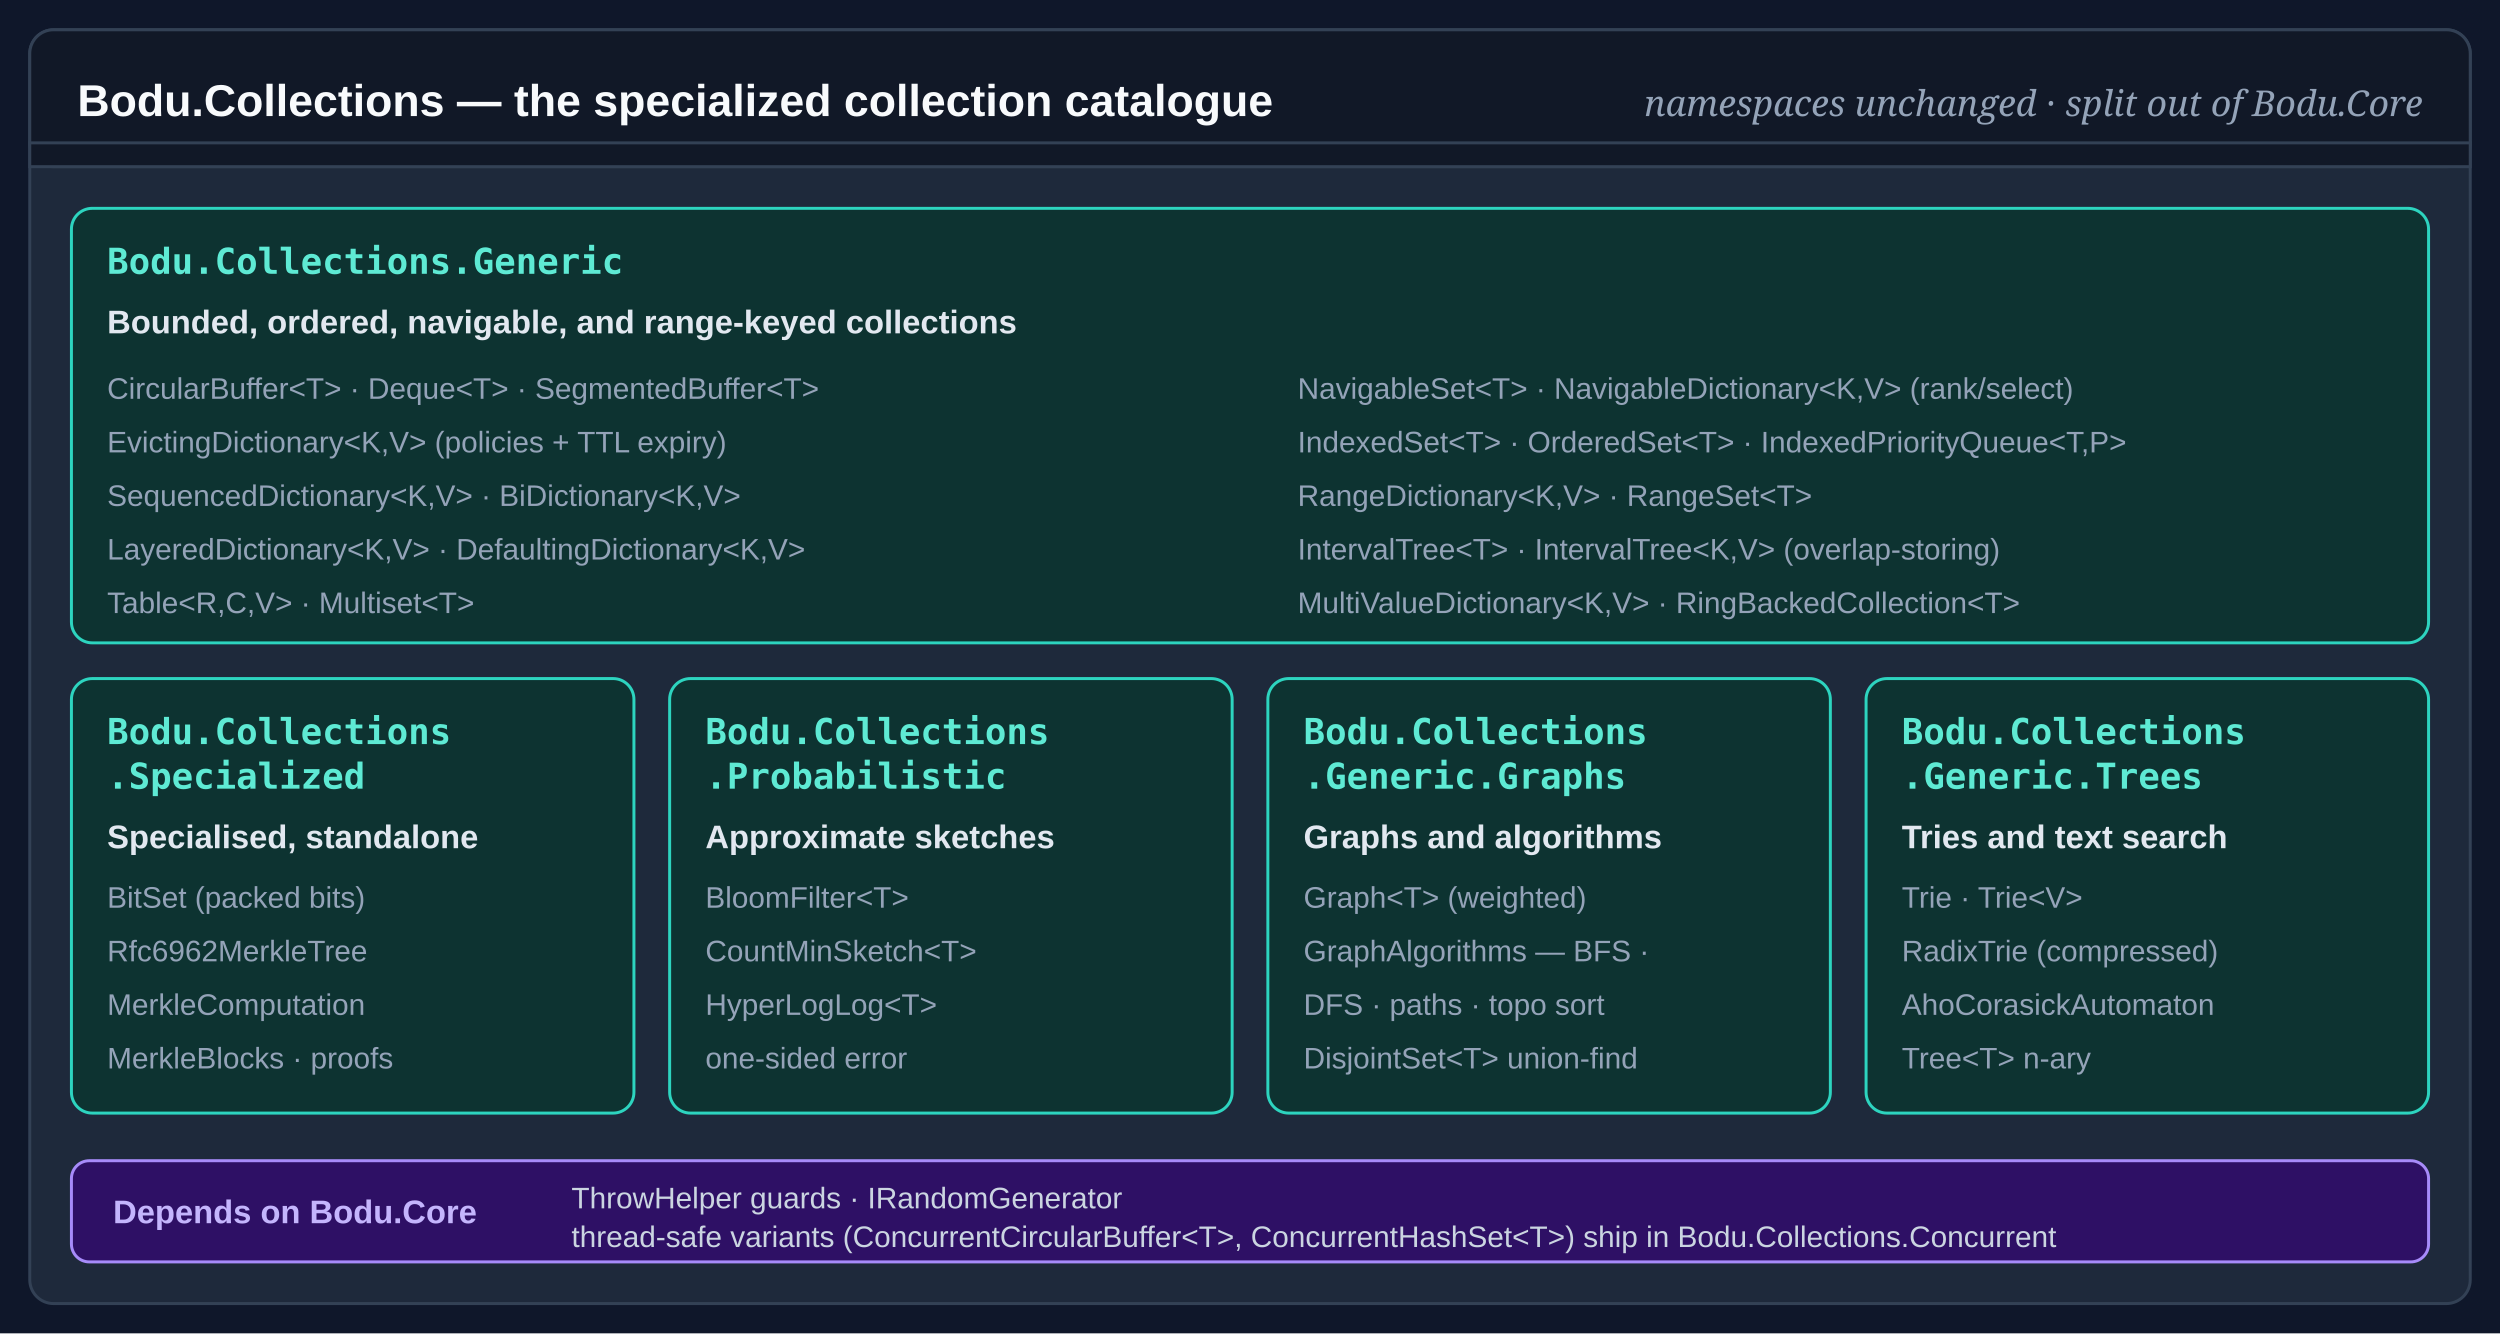
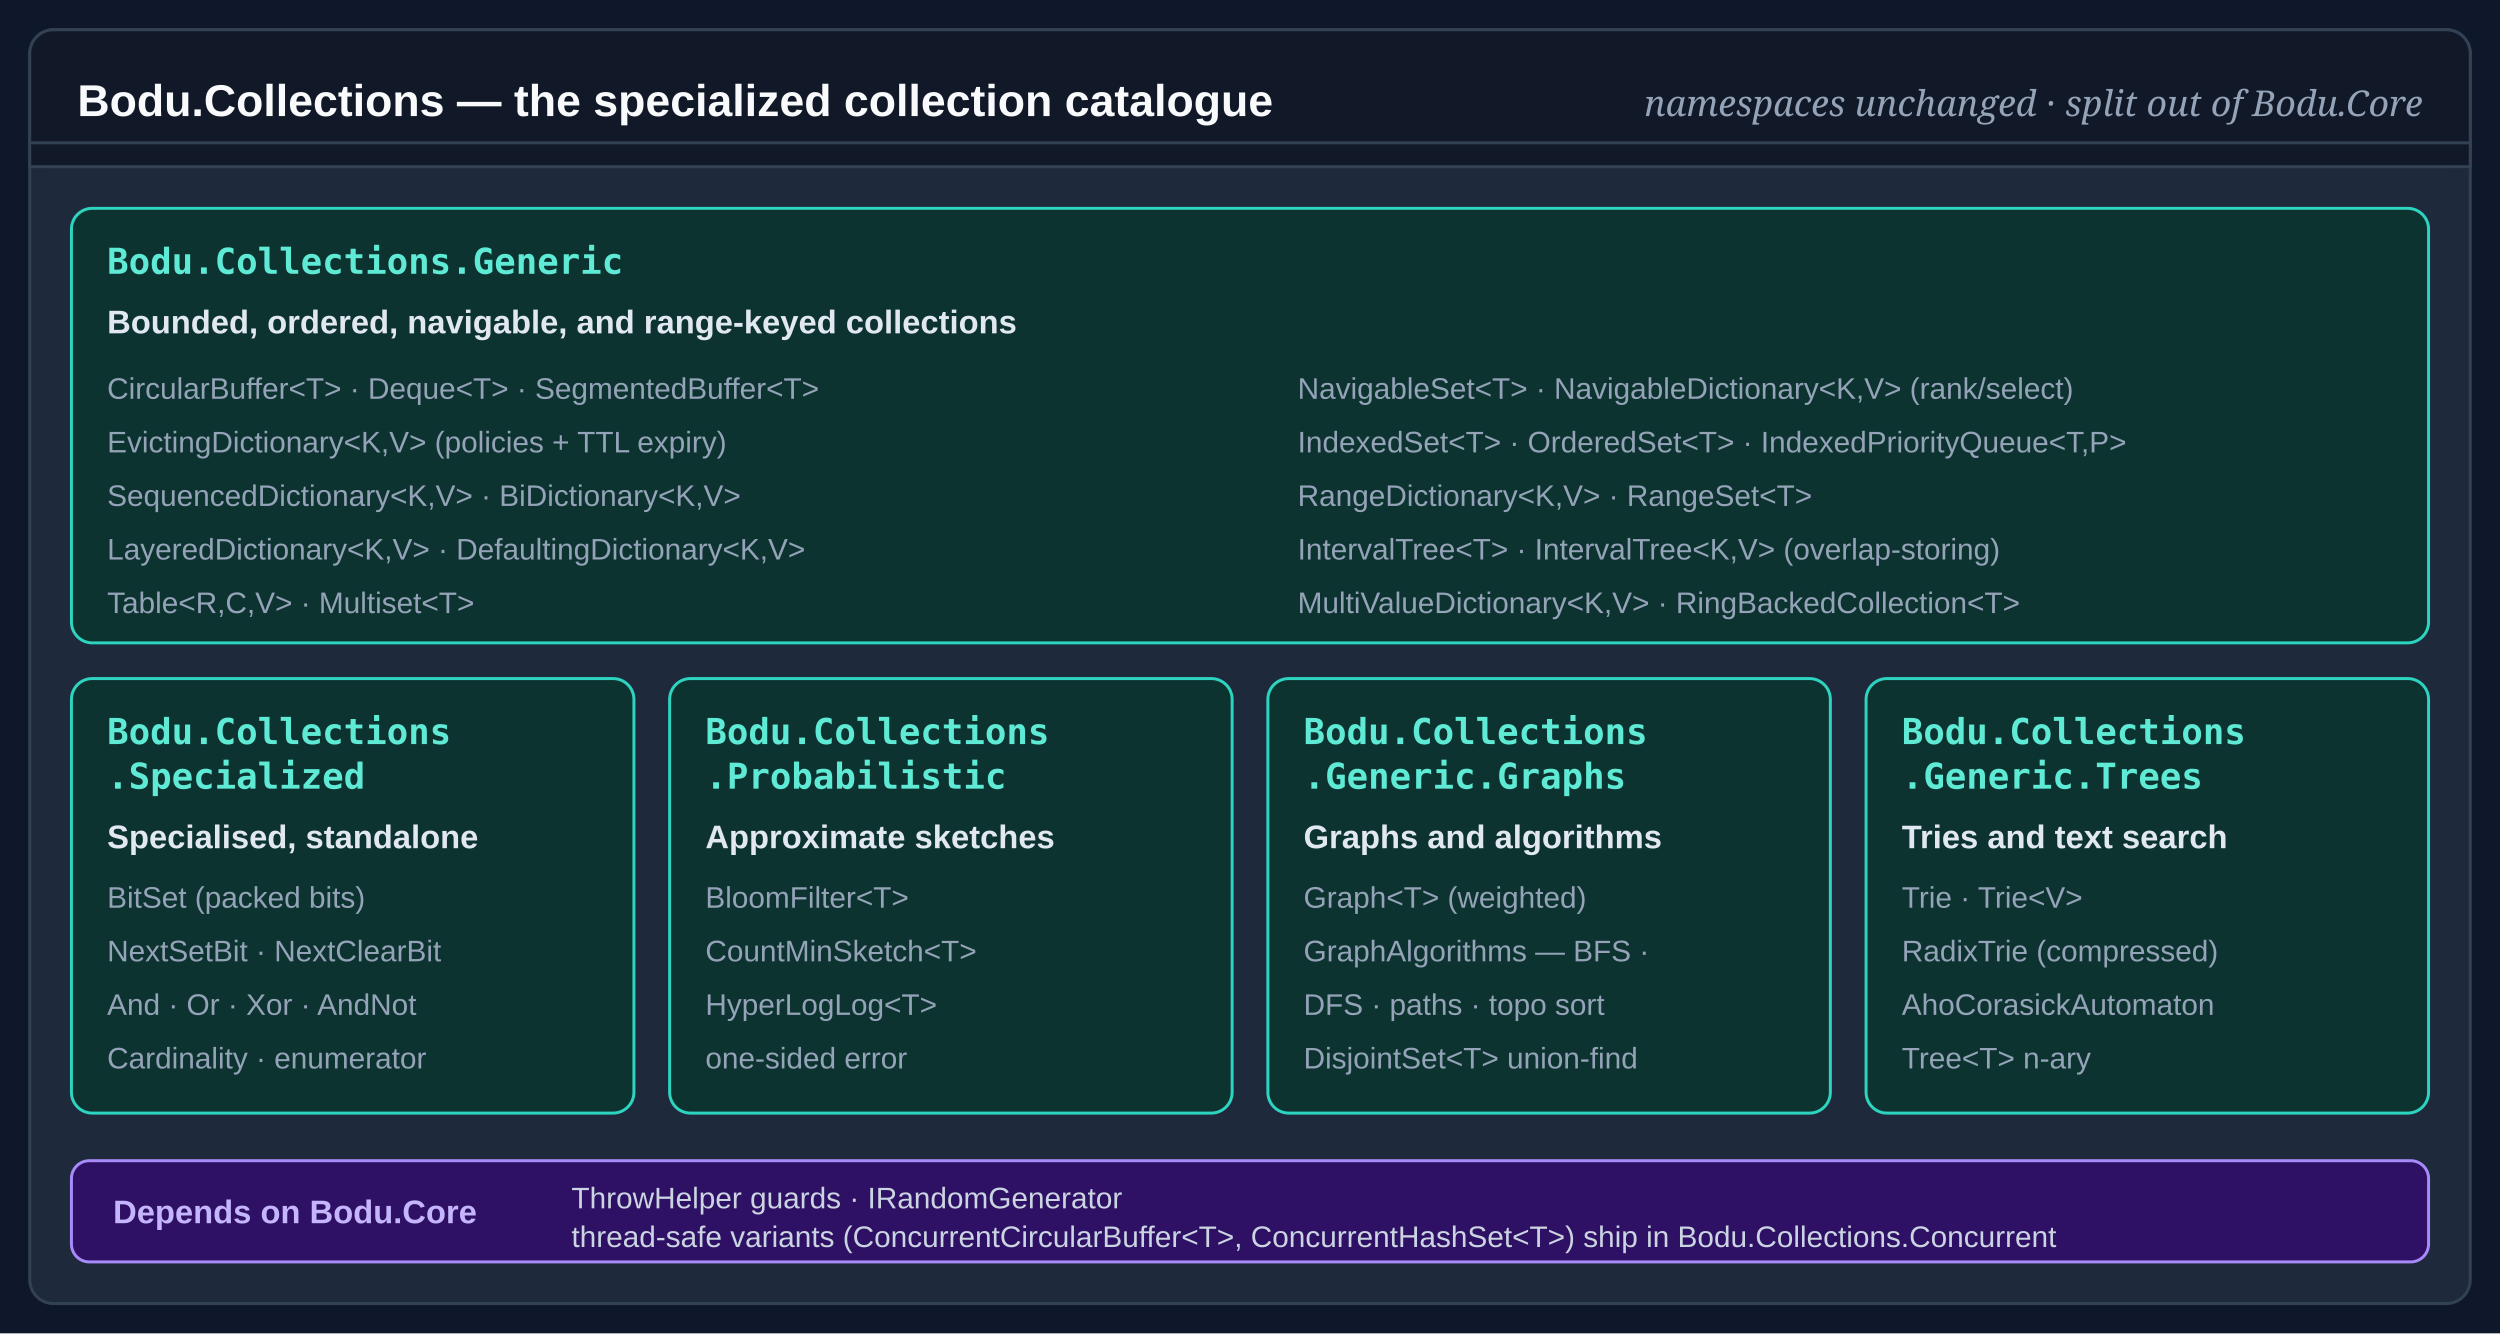
<svg xmlns="http://www.w3.org/2000/svg" viewBox="0 0 840 448" role="img" aria-labelledby="clm-t clm-d">
  <defs>
    <style>
      .clm-bg   { fill: #0F172A; }
      .clm-pan  { fill: #1E293B; stroke: #334155; stroke-width: 1; }
      .clm-hdr  { fill: #111827; stroke: #334155; stroke-width: 1; }
      .clm-ttl  { fill: #F8FAFC; font: 700 15px/1 "Segoe UI",Arial,sans-serif; }
      .clm-form { fill: #94A3B8; font: italic 12px/1 "Cambria",Georgia,serif; }
      .clm-card { fill: #0D3331; stroke: #2DD4BF; stroke-width: 1; }
      .clm-ns   { fill: #5EEAD4; font: 700 12px/1 "Consolas",Menlo,monospace; }
      .clm-role { fill: #E2E8F0; font: 700 11px/1 "Segoe UI",Arial,sans-serif; }
      .clm-type { fill: #94A3B8; font: 400 10px/1 "Segoe UI",Arial,sans-serif; }
      .clm-aux  { fill: #2E1065; stroke: #A78BFA; stroke-width: 1; }
      .clm-auxt { fill: #C4B5FD; font: 700 11px/1 "Segoe UI",Arial,sans-serif; }
      .clm-auxs { fill: #CBD5E1; font: 400 10px/1 "Segoe UI",Arial,sans-serif; }
    </style>
  </defs>
  <rect class="clm-bg" width="840" height="448" />
  <g transform="translate(10 10)">
    <rect class="clm-pan" width="820" height="428" rx="8" />
    <rect class="clm-hdr" width="820" height="46" rx="8" />
    <rect class="clm-hdr" y="38" width="820" height="8" />
    <text class="clm-ttl" x="16" y="29">Bodu.Collections — the specialized collection catalogue</text>
    <text class="clm-form" x="804" y="29" text-anchor="end">namespaces unchanged · split out of Bodu.Core</text>
    <g transform="translate(14 60)">
      <rect class="clm-card" width="792" height="146" rx="7" />
      <text class="clm-ns" x="12" y="22">Bodu.Collections.Generic</text>
      <text class="clm-role" x="12" y="42">Bounded, ordered, navigable, and range-keyed collections</text>
      <text class="clm-type" x="12" y="64">CircularBuffer&lt;T&gt; · Deque&lt;T&gt; · SegmentedBuffer&lt;T&gt;</text>
      <text class="clm-type" x="12" y="82">EvictingDictionary&lt;K,V&gt; (policies + TTL expiry)</text>
      <text class="clm-type" x="12" y="100">SequencedDictionary&lt;K,V&gt; · BiDictionary&lt;K,V&gt;</text>
      <text class="clm-type" x="12" y="118">LayeredDictionary&lt;K,V&gt; · DefaultingDictionary&lt;K,V&gt;</text>
      <text class="clm-type" x="12" y="136">Table&lt;R,C,V&gt; · Multiset&lt;T&gt;</text>
      <text class="clm-type" x="412" y="64">NavigableSet&lt;T&gt; · NavigableDictionary&lt;K,V&gt; (rank/select)</text>
      <text class="clm-type" x="412" y="82">IndexedSet&lt;T&gt; · OrderedSet&lt;T&gt; · IndexedPriorityQueue&lt;T,P&gt;</text>
      <text class="clm-type" x="412" y="100">RangeDictionary&lt;K,V&gt; · RangeSet&lt;T&gt;</text>
      <text class="clm-type" x="412" y="118">IntervalTree&lt;T&gt; · IntervalTree&lt;K,V&gt; (overlap-storing)</text>
      <text class="clm-type" x="412" y="136">MultiValueDictionary&lt;K,V&gt; · RingBackedCollection&lt;T&gt;</text>
    </g>
    <g transform="translate(14 218)">
      <rect class="clm-card" width="189" height="146" rx="7" />
      <text class="clm-ns" x="12" y="22">Bodu.Collections</text>
      <text class="clm-ns" x="12" y="37">.Specialized</text>
      <text class="clm-role" x="12" y="57">Specialised, standalone</text>
      <text class="clm-type" x="12" y="77">BitSet (packed bits)</text>
-       <text class="clm-type" x="12" y="95">Rfc6962MerkleTree</text>
-       <text class="clm-type" x="12" y="113">MerkleComputation</text>
-       <text class="clm-type" x="12" y="131">MerkleBlocks · proofs</text>
+       <text class="clm-type" x="12" y="95">NextSetBit · NextClearBit</text>
+       <text class="clm-type" x="12" y="113">And · Or · Xor · AndNot</text>
+       <text class="clm-type" x="12" y="131">Cardinality · enumerator</text>
    </g>
    <g transform="translate(215 218)">
      <rect class="clm-card" width="189" height="146" rx="7" />
      <text class="clm-ns" x="12" y="22">Bodu.Collections</text>
      <text class="clm-ns" x="12" y="37">.Probabilistic</text>
      <text class="clm-role" x="12" y="57">Approximate sketches</text>
      <text class="clm-type" x="12" y="77">BloomFilter&lt;T&gt;</text>
      <text class="clm-type" x="12" y="95">CountMinSketch&lt;T&gt;</text>
      <text class="clm-type" x="12" y="113">HyperLogLog&lt;T&gt;</text>
      <text class="clm-type" x="12" y="131">one-sided error</text>
    </g>
    <g transform="translate(416 218)">
      <rect class="clm-card" width="189" height="146" rx="7" />
      <text class="clm-ns" x="12" y="22">Bodu.Collections</text>
      <text class="clm-ns" x="12" y="37">.Generic.Graphs</text>
      <text class="clm-role" x="12" y="57">Graphs and algorithms</text>
      <text class="clm-type" x="12" y="77">Graph&lt;T&gt; (weighted)</text>
      <text class="clm-type" x="12" y="95">GraphAlgorithms — BFS ·</text>
      <text class="clm-type" x="12" y="113">DFS · paths · topo sort</text>
      <text class="clm-type" x="12" y="131">DisjointSet&lt;T&gt; union-find</text>
    </g>
    <g transform="translate(617 218)">
      <rect class="clm-card" width="189" height="146" rx="7" />
      <text class="clm-ns" x="12" y="22">Bodu.Collections</text>
      <text class="clm-ns" x="12" y="37">.Generic.Trees</text>
      <text class="clm-role" x="12" y="57">Tries and text search</text>
      <text class="clm-type" x="12" y="77">Trie · Trie&lt;V&gt;</text>
      <text class="clm-type" x="12" y="95">RadixTrie (compressed)</text>
      <text class="clm-type" x="12" y="113">AhoCorasickAutomaton</text>
      <text class="clm-type" x="12" y="131">Tree&lt;T&gt; n-ary</text>
    </g>
    <rect class="clm-aux" x="14" y="380" width="792" height="34" rx="6" />
    <text class="clm-auxt" x="28" y="401">Depends on Bodu.Core</text>
    <text class="clm-auxs" x="182" y="396">ThrowHelper guards · IRandomGenerator</text>
    <text class="clm-auxs" x="182" y="409">thread-safe variants (ConcurrentCircularBuffer&lt;T&gt;, ConcurrentHashSet&lt;T&gt;) ship in Bodu.Collections.Concurrent</text>
  </g>
</svg>
